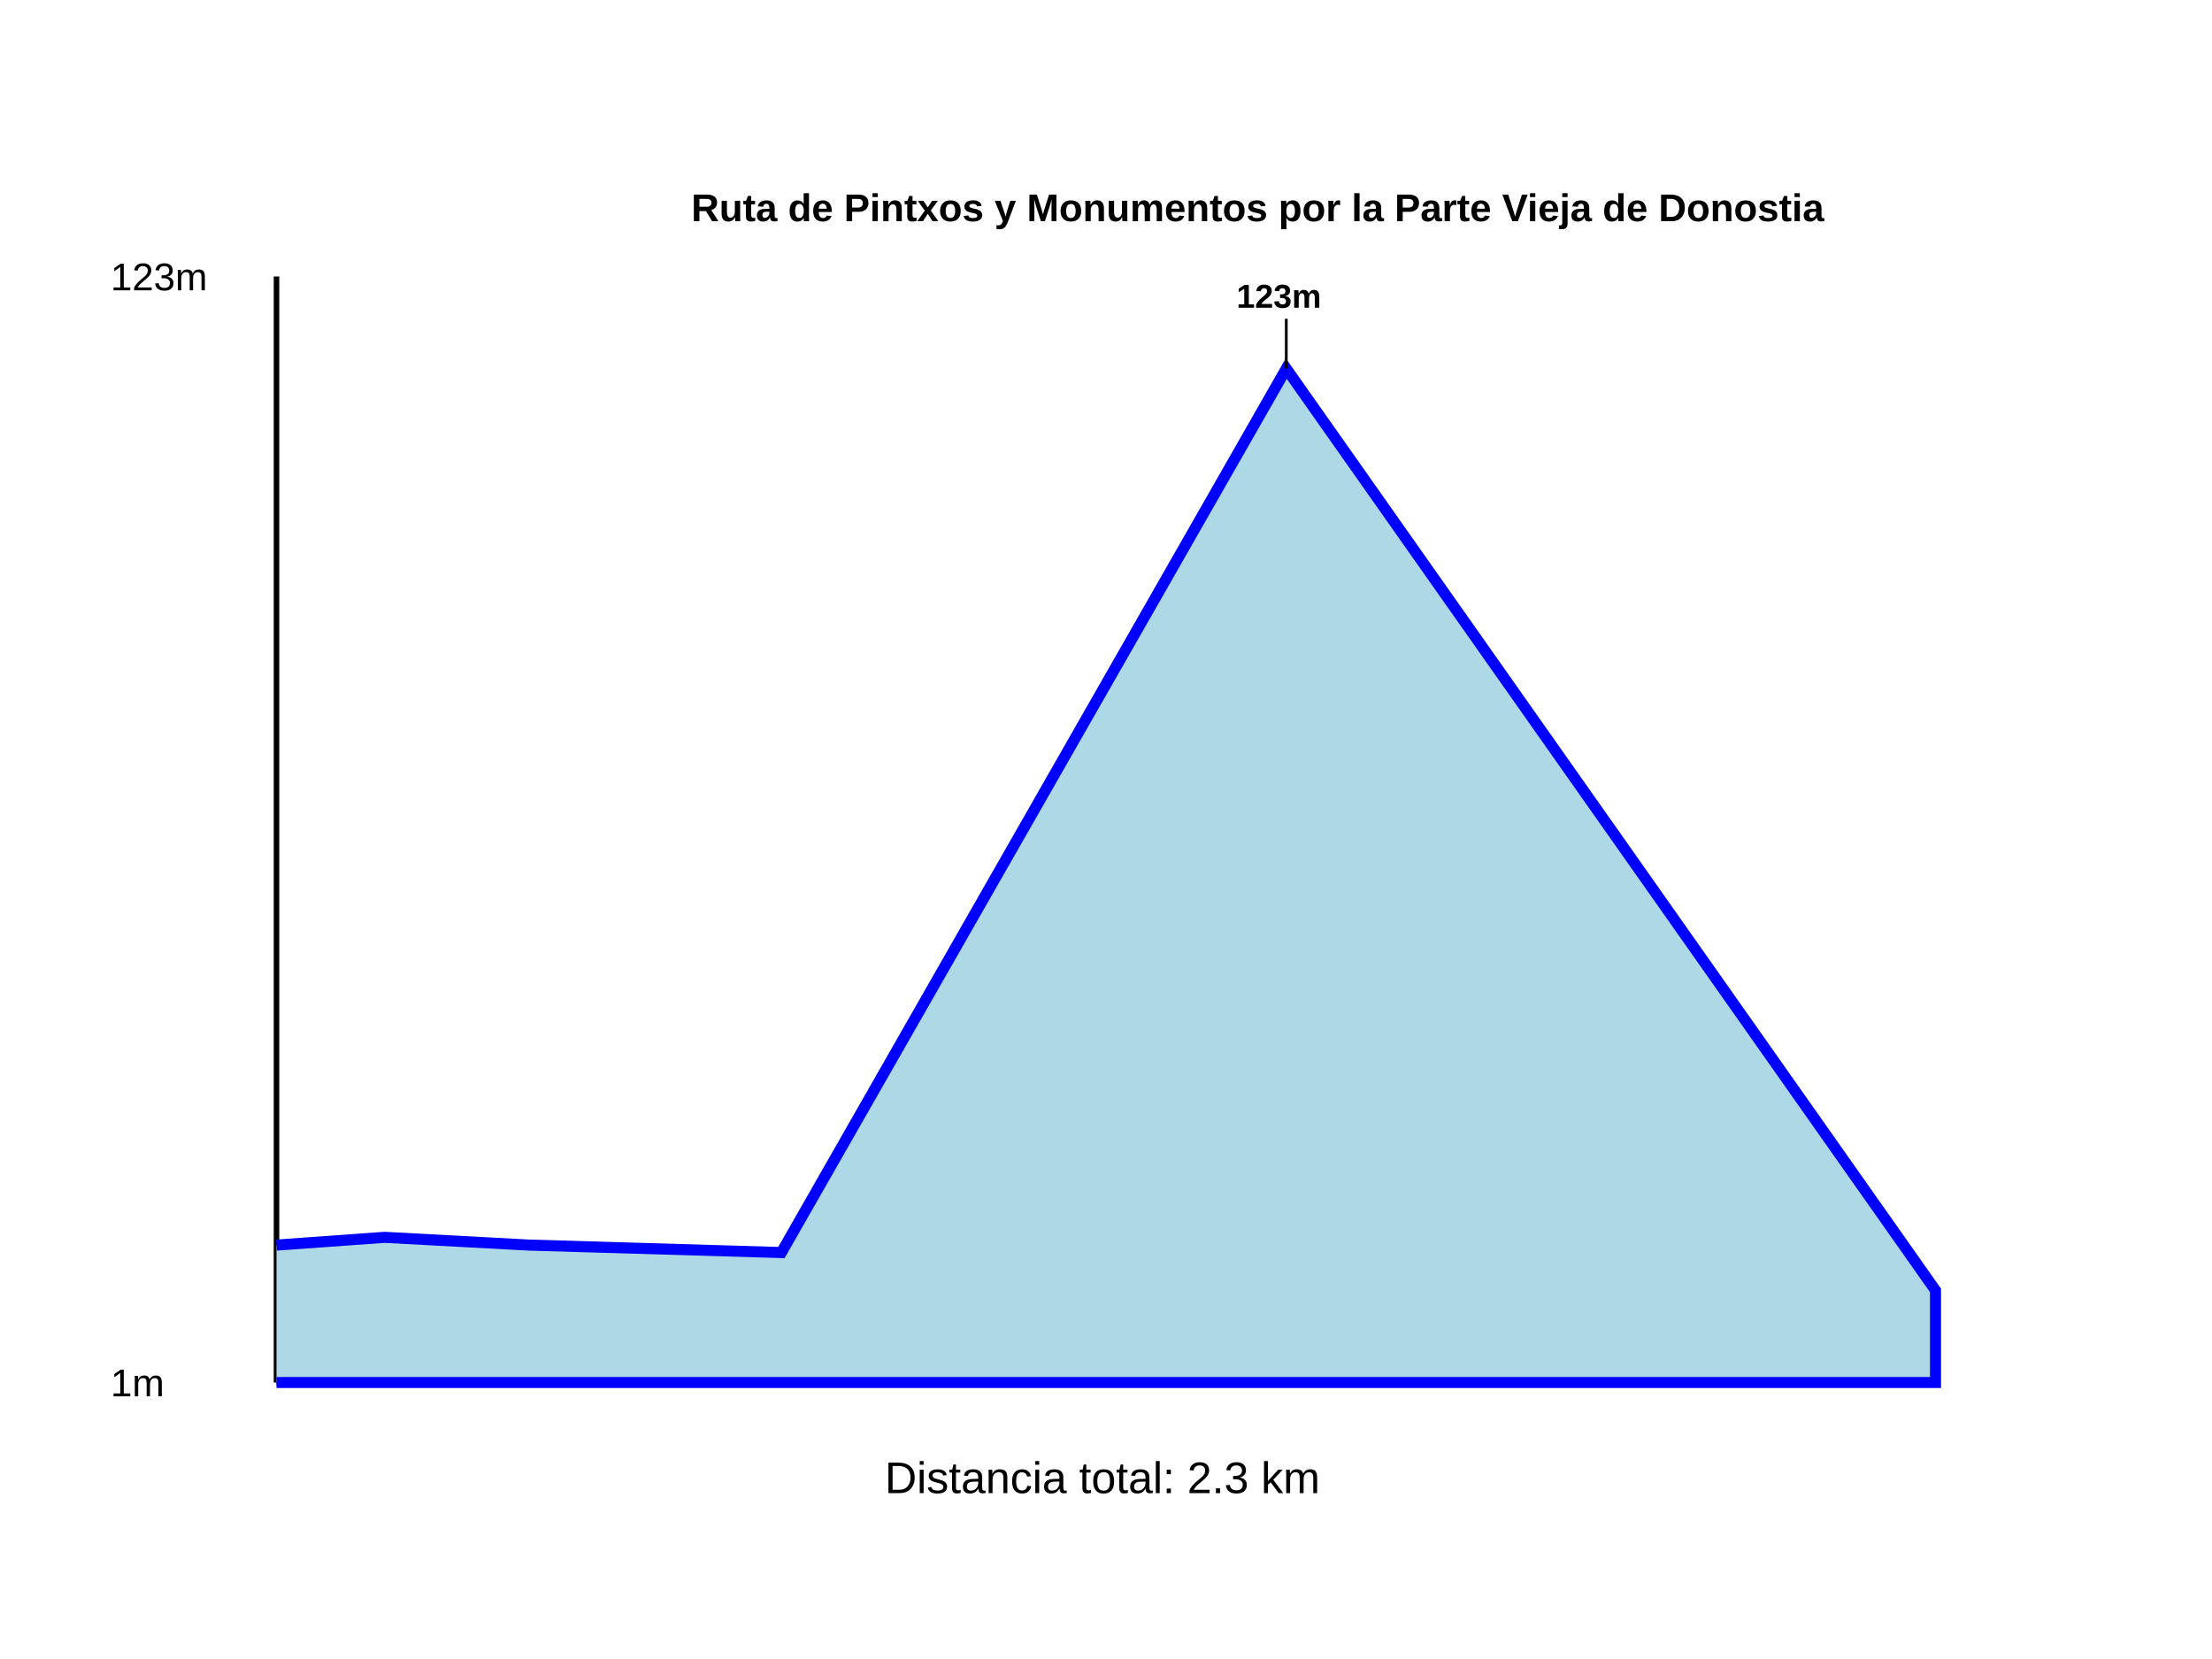
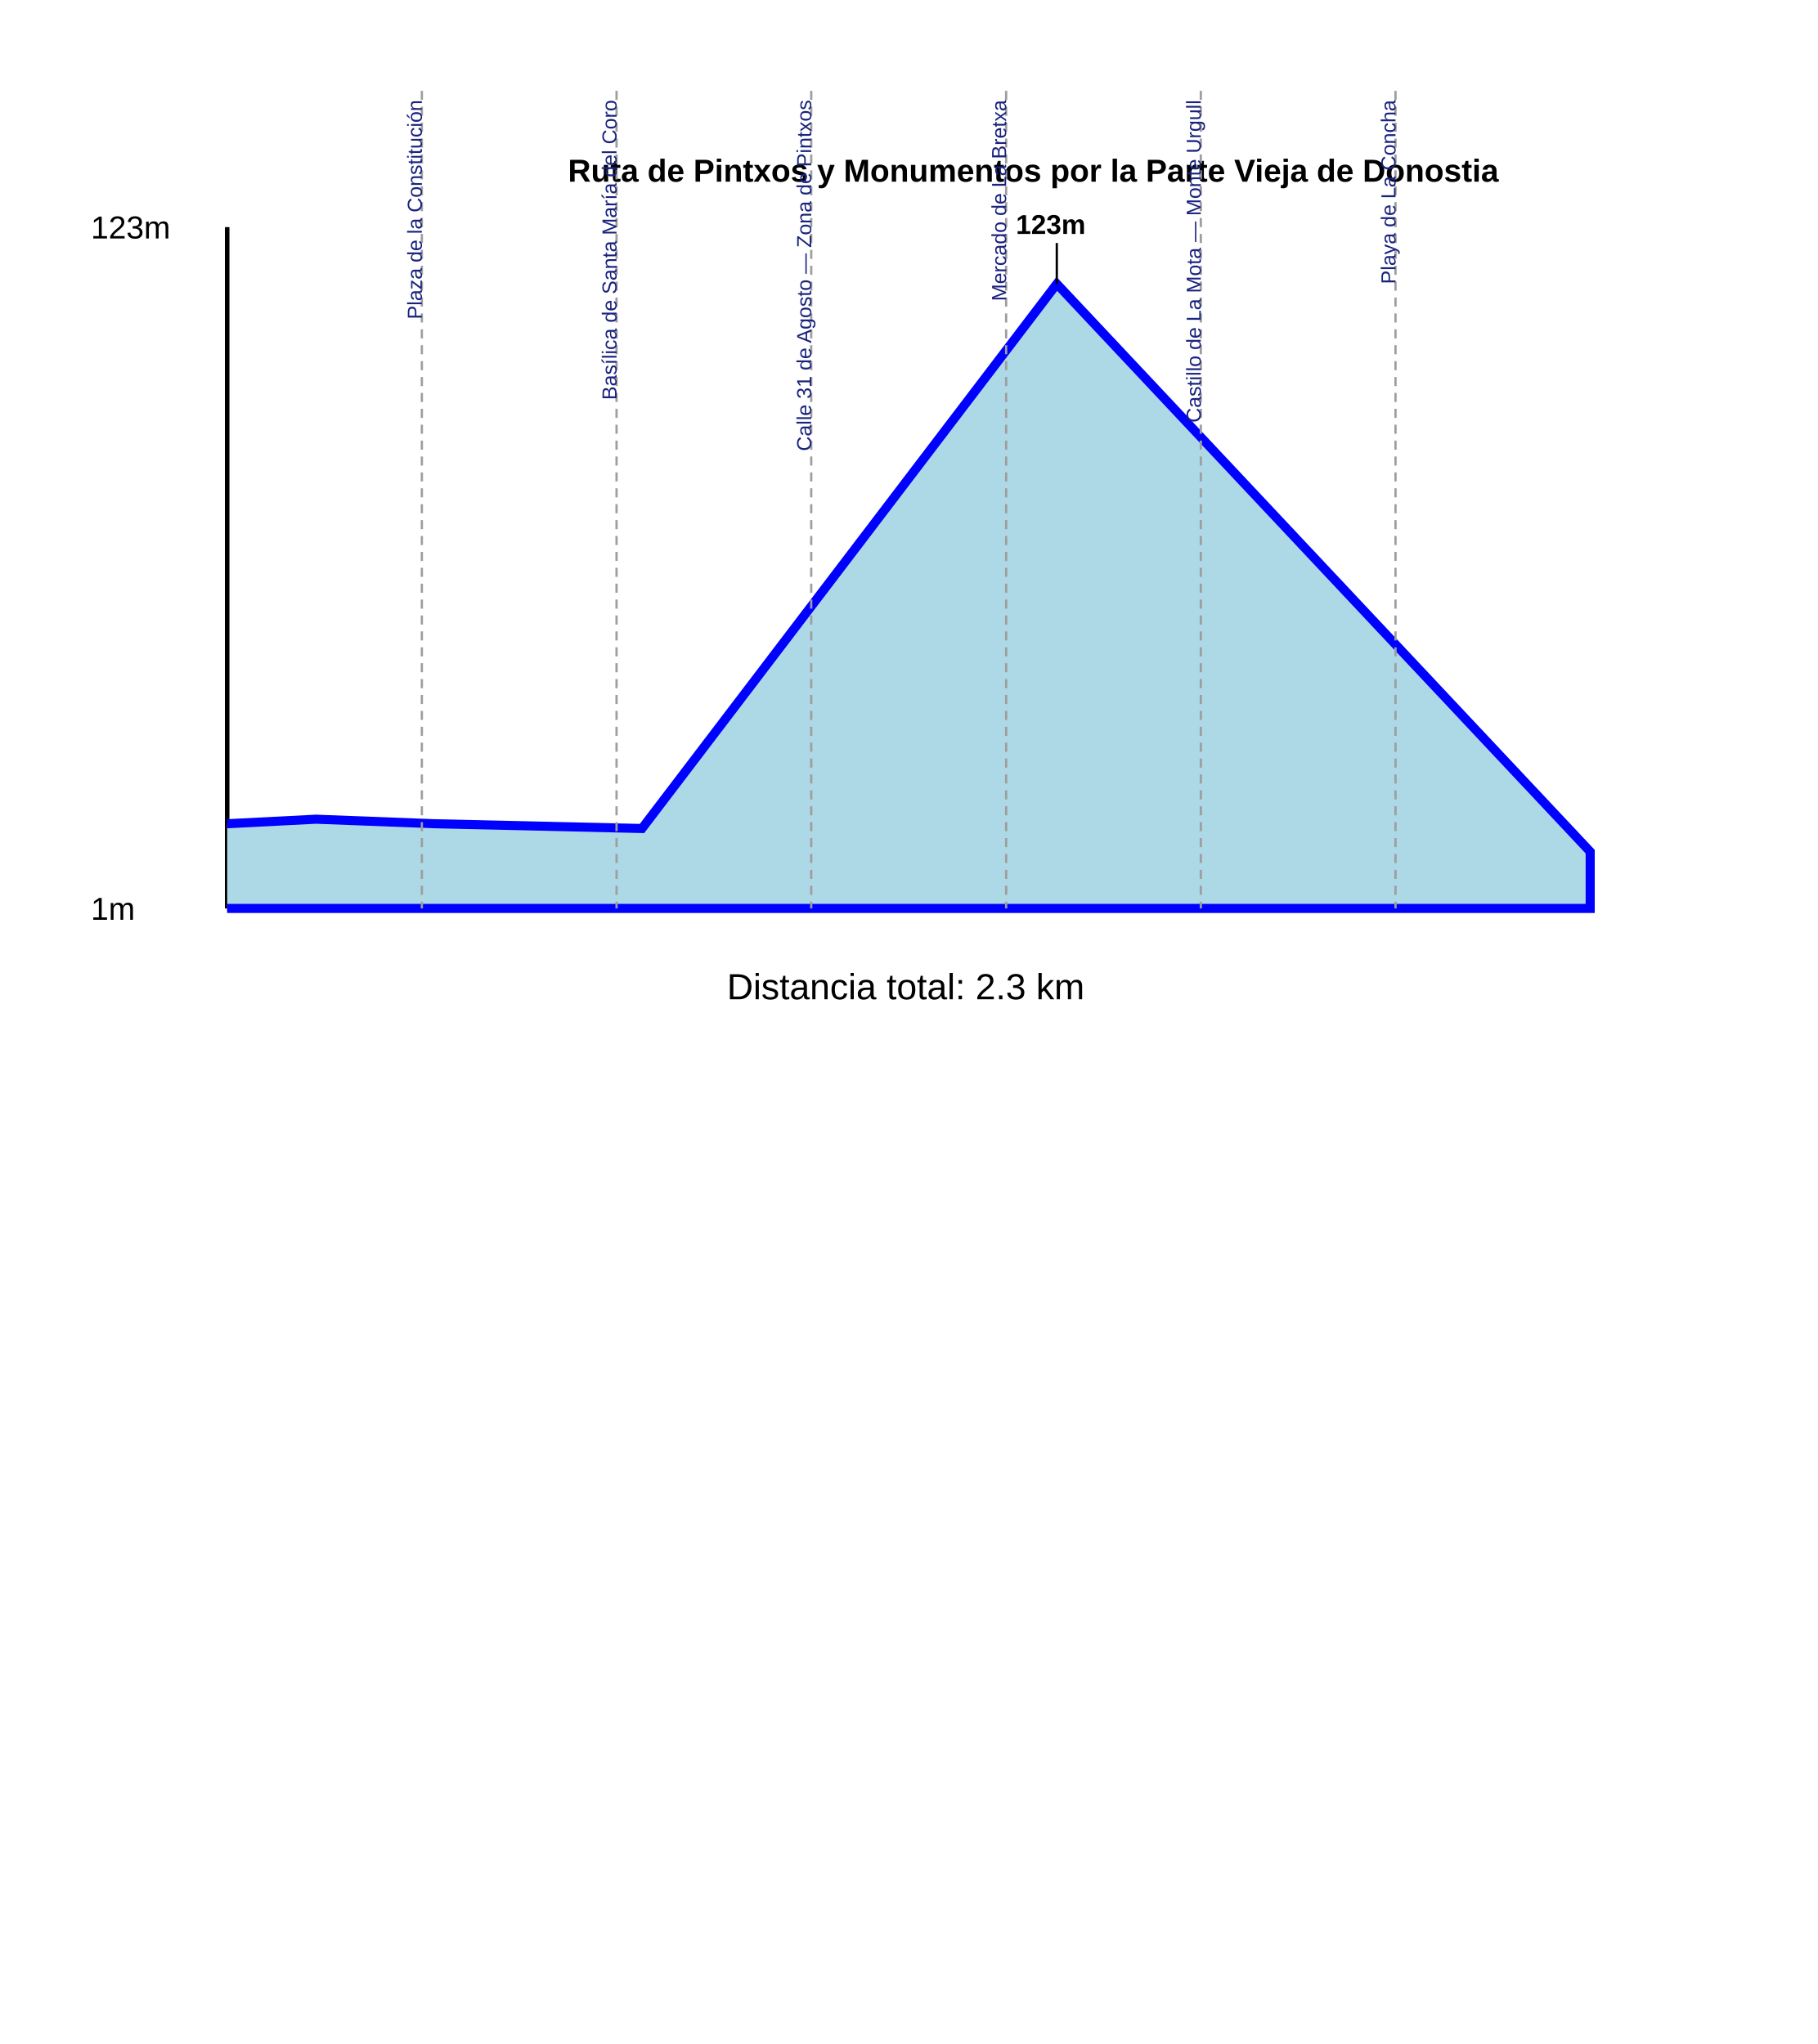
- <svg xmlns="http://www.w3.org/2000/svg" version="2.0" width="800" height="600">
-   <line x1="100" y1="100" x2="100" y2="500" stroke="black" stroke-width="2" />
-   <line x1="100" y1="500" x2="700" y2="500" stroke="black" stroke-width="2" />
+ <svg xmlns="http://www.w3.org/2000/svg" version="2.0" width="800" height="900" viewBox="0 0 800 900">
+   <line x1="100" y1="100" x2="100" y2="400" stroke="black" stroke-width="2" />
+   <line x1="100" y1="400" x2="700" y2="400" stroke="black" stroke-width="2" />
  <text x="40" y="105" font-family="Arial" font-size="14" style="fill:black">123m</text>
-   <text x="40" y="505" font-family="Arial" font-size="14" style="fill:black">1m</text>
-   <text x="320.0" y="540" font-family="Arial" font-size="16" style="fill:black">Distancia total: 2.3 km</text>
+   <text x="40" y="405" font-family="Arial" font-size="14" style="fill:black">1m</text>
+   <text x="320.0" y="440" font-family="Arial" font-size="16" style="fill:black">Distancia total: 2.3 km</text>
  <text x="250.0" y="80" font-family="Arial" font-size="14" style="fill:black;font-weight:bold">Ruta de Pintxos y Monumentos por la Parte Vieja de Donostia</text>
-   <polyline points="100.0,450.3 100.0,450.3 139.1,447.5 191.3,450.3 282.6,453.0 465.2,133.3 700.0,466.7 700.0,500.0 100.0,500.0" stroke="blue" stroke-width="4" fill="lightblue" />
-   <line x1="465.2" y1="133.3" x2="465.2" y2="115.3" stroke="black" stroke-width="1" />
-   <text x="447.2" y="111.3" font-family="Arial" font-size="12" style="fill:black;font-weight:bold">123m</text>
+   <polyline points="100.0,362.7 100.0,362.7 139.1,360.7 191.3,362.7 282.6,364.8 465.2,125.0 700.0,375.0 700.0,400.0 100.0,400.0" stroke="blue" stroke-width="4" fill="lightblue" />
+   <line x1="465.2" y1="125.0" x2="465.2" y2="107.0" stroke="black" stroke-width="1" />
+   <text x="447.2" y="103.0" font-family="Arial" font-size="12" style="fill:black;font-weight:bold">123m</text>
+   <line x1="185.7" y1="40" x2="185.7" y2="400" stroke="#9e9e9e" stroke-width="1" stroke-dasharray="4 3" />
+   <text x="185.7" y="44" font-family="Arial" font-size="9" fill="#1a237e" text-anchor="end" transform="rotate(-90,185.7,44)">Plaza de la Constitución</text>
+   <line x1="271.4" y1="40" x2="271.4" y2="400" stroke="#9e9e9e" stroke-width="1" stroke-dasharray="4 3" />
+   <text x="271.4" y="44" font-family="Arial" font-size="9" fill="#1a237e" text-anchor="end" transform="rotate(-90,271.4,44)">Basílica de Santa María del Coro</text>
+   <line x1="357.1" y1="40" x2="357.1" y2="400" stroke="#9e9e9e" stroke-width="1" stroke-dasharray="4 3" />
+   <text x="357.1" y="44" font-family="Arial" font-size="9" fill="#1a237e" text-anchor="end" transform="rotate(-90,357.1,44)">Calle 31 de Agosto — Zona de Pintxos</text>
+   <line x1="442.9" y1="40" x2="442.9" y2="400" stroke="#9e9e9e" stroke-width="1" stroke-dasharray="4 3" />
+   <text x="442.9" y="44" font-family="Arial" font-size="9" fill="#1a237e" text-anchor="end" transform="rotate(-90,442.9,44)">Mercado de La Bretxa</text>
+   <line x1="528.6" y1="40" x2="528.6" y2="400" stroke="#9e9e9e" stroke-width="1" stroke-dasharray="4 3" />
+   <text x="528.6" y="44" font-family="Arial" font-size="9" fill="#1a237e" text-anchor="end" transform="rotate(-90,528.6,44)">Castillo de La Mota — Monte Urgull</text>
+   <line x1="614.3" y1="40" x2="614.3" y2="400" stroke="#9e9e9e" stroke-width="1" stroke-dasharray="4 3" />
+   <text x="614.3" y="44" font-family="Arial" font-size="9" fill="#1a237e" text-anchor="end" transform="rotate(-90,614.3,44)">Playa de La Concha</text>
</svg>
